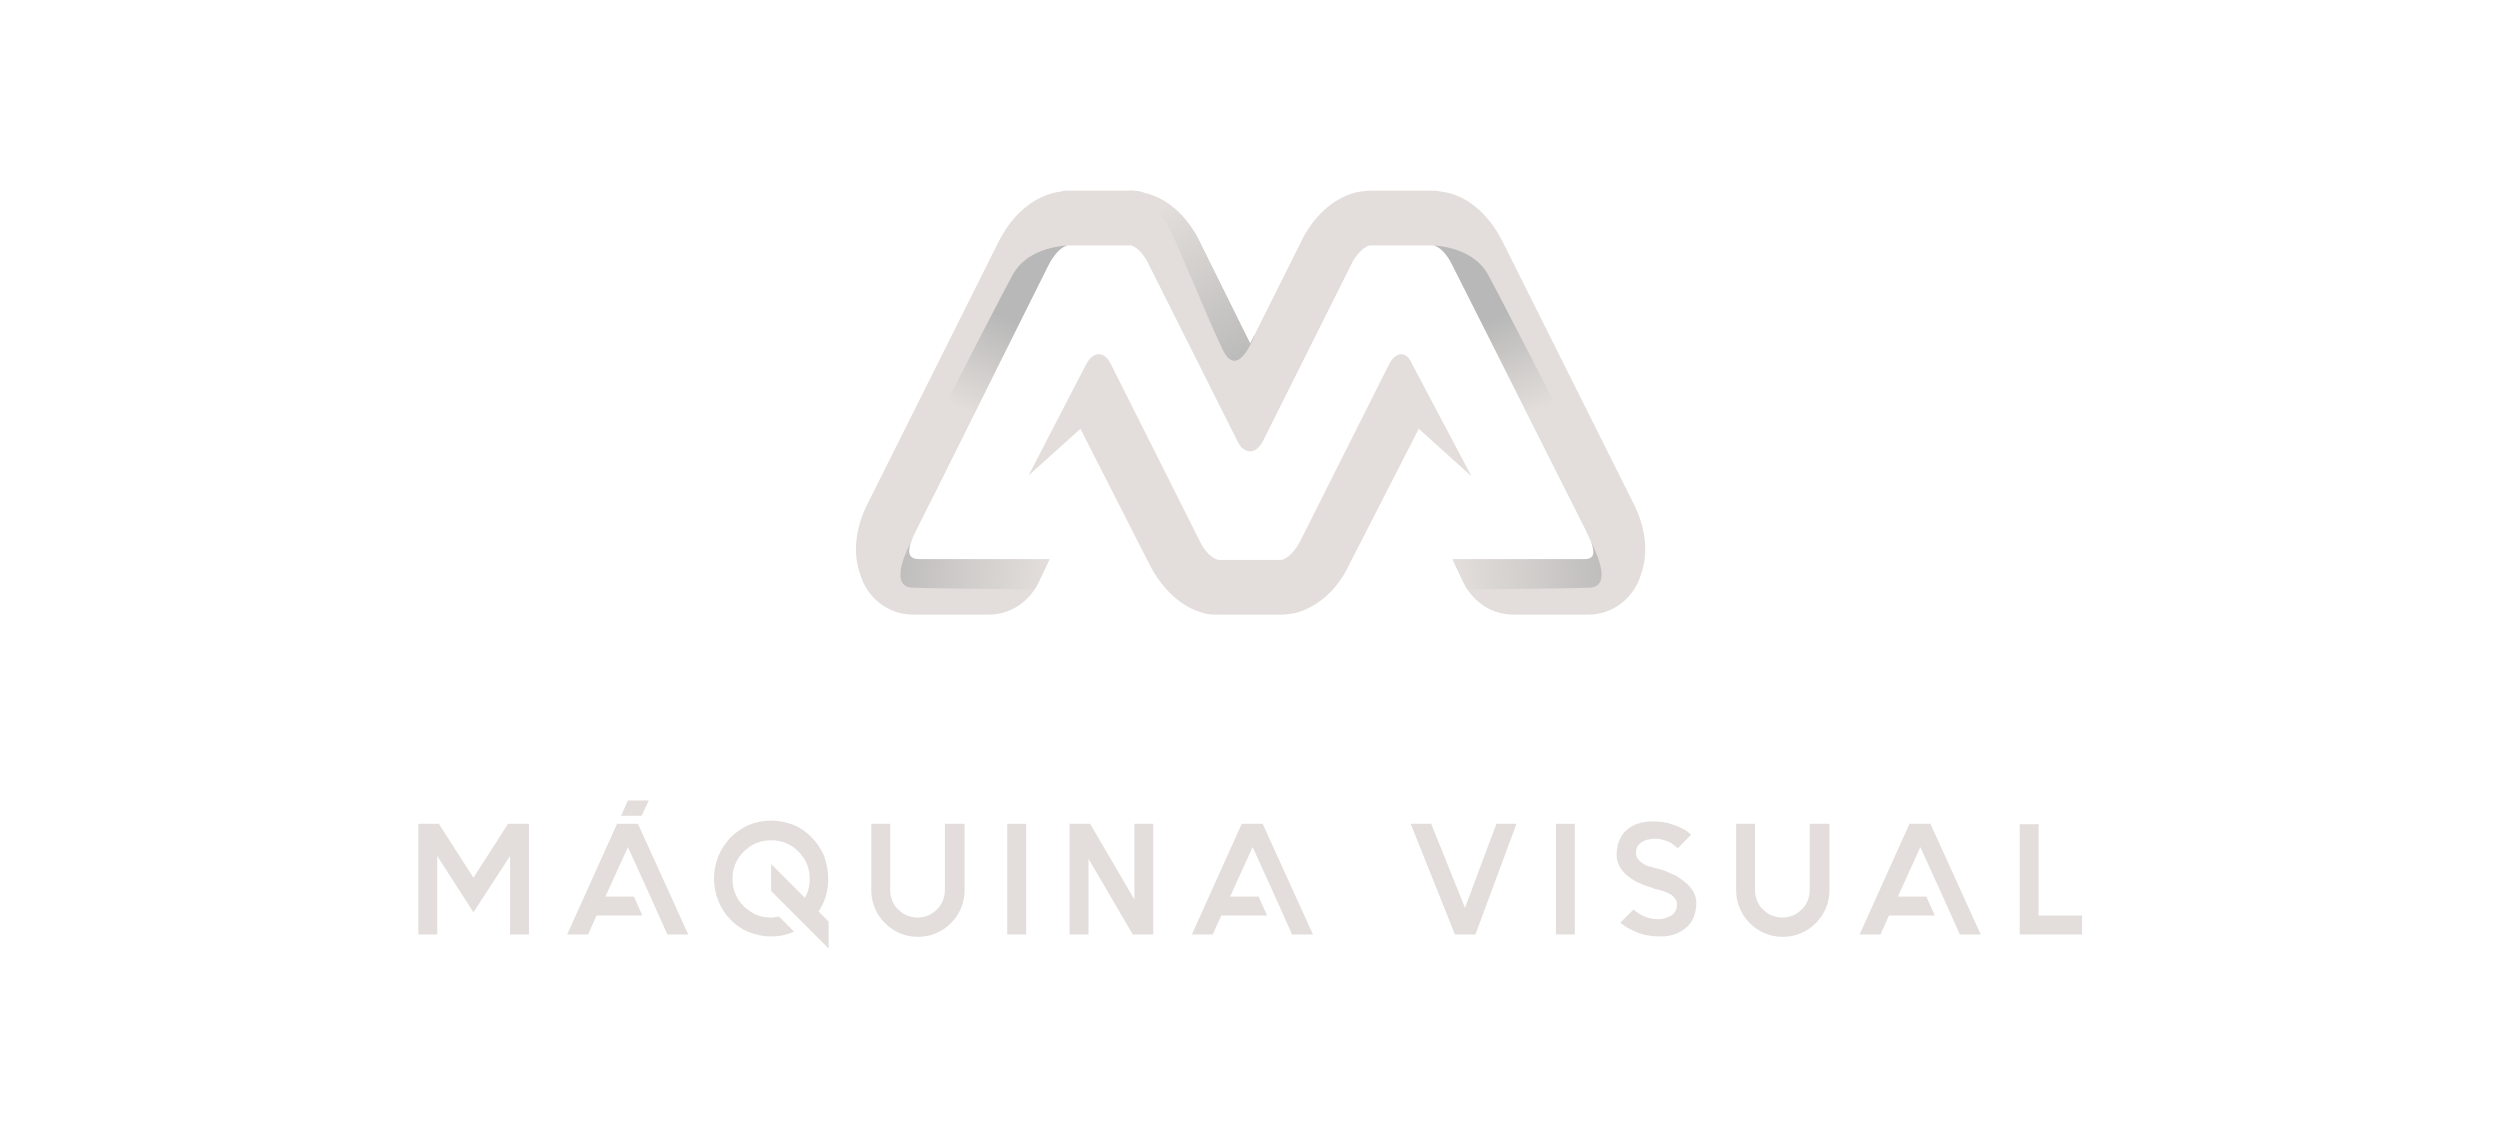
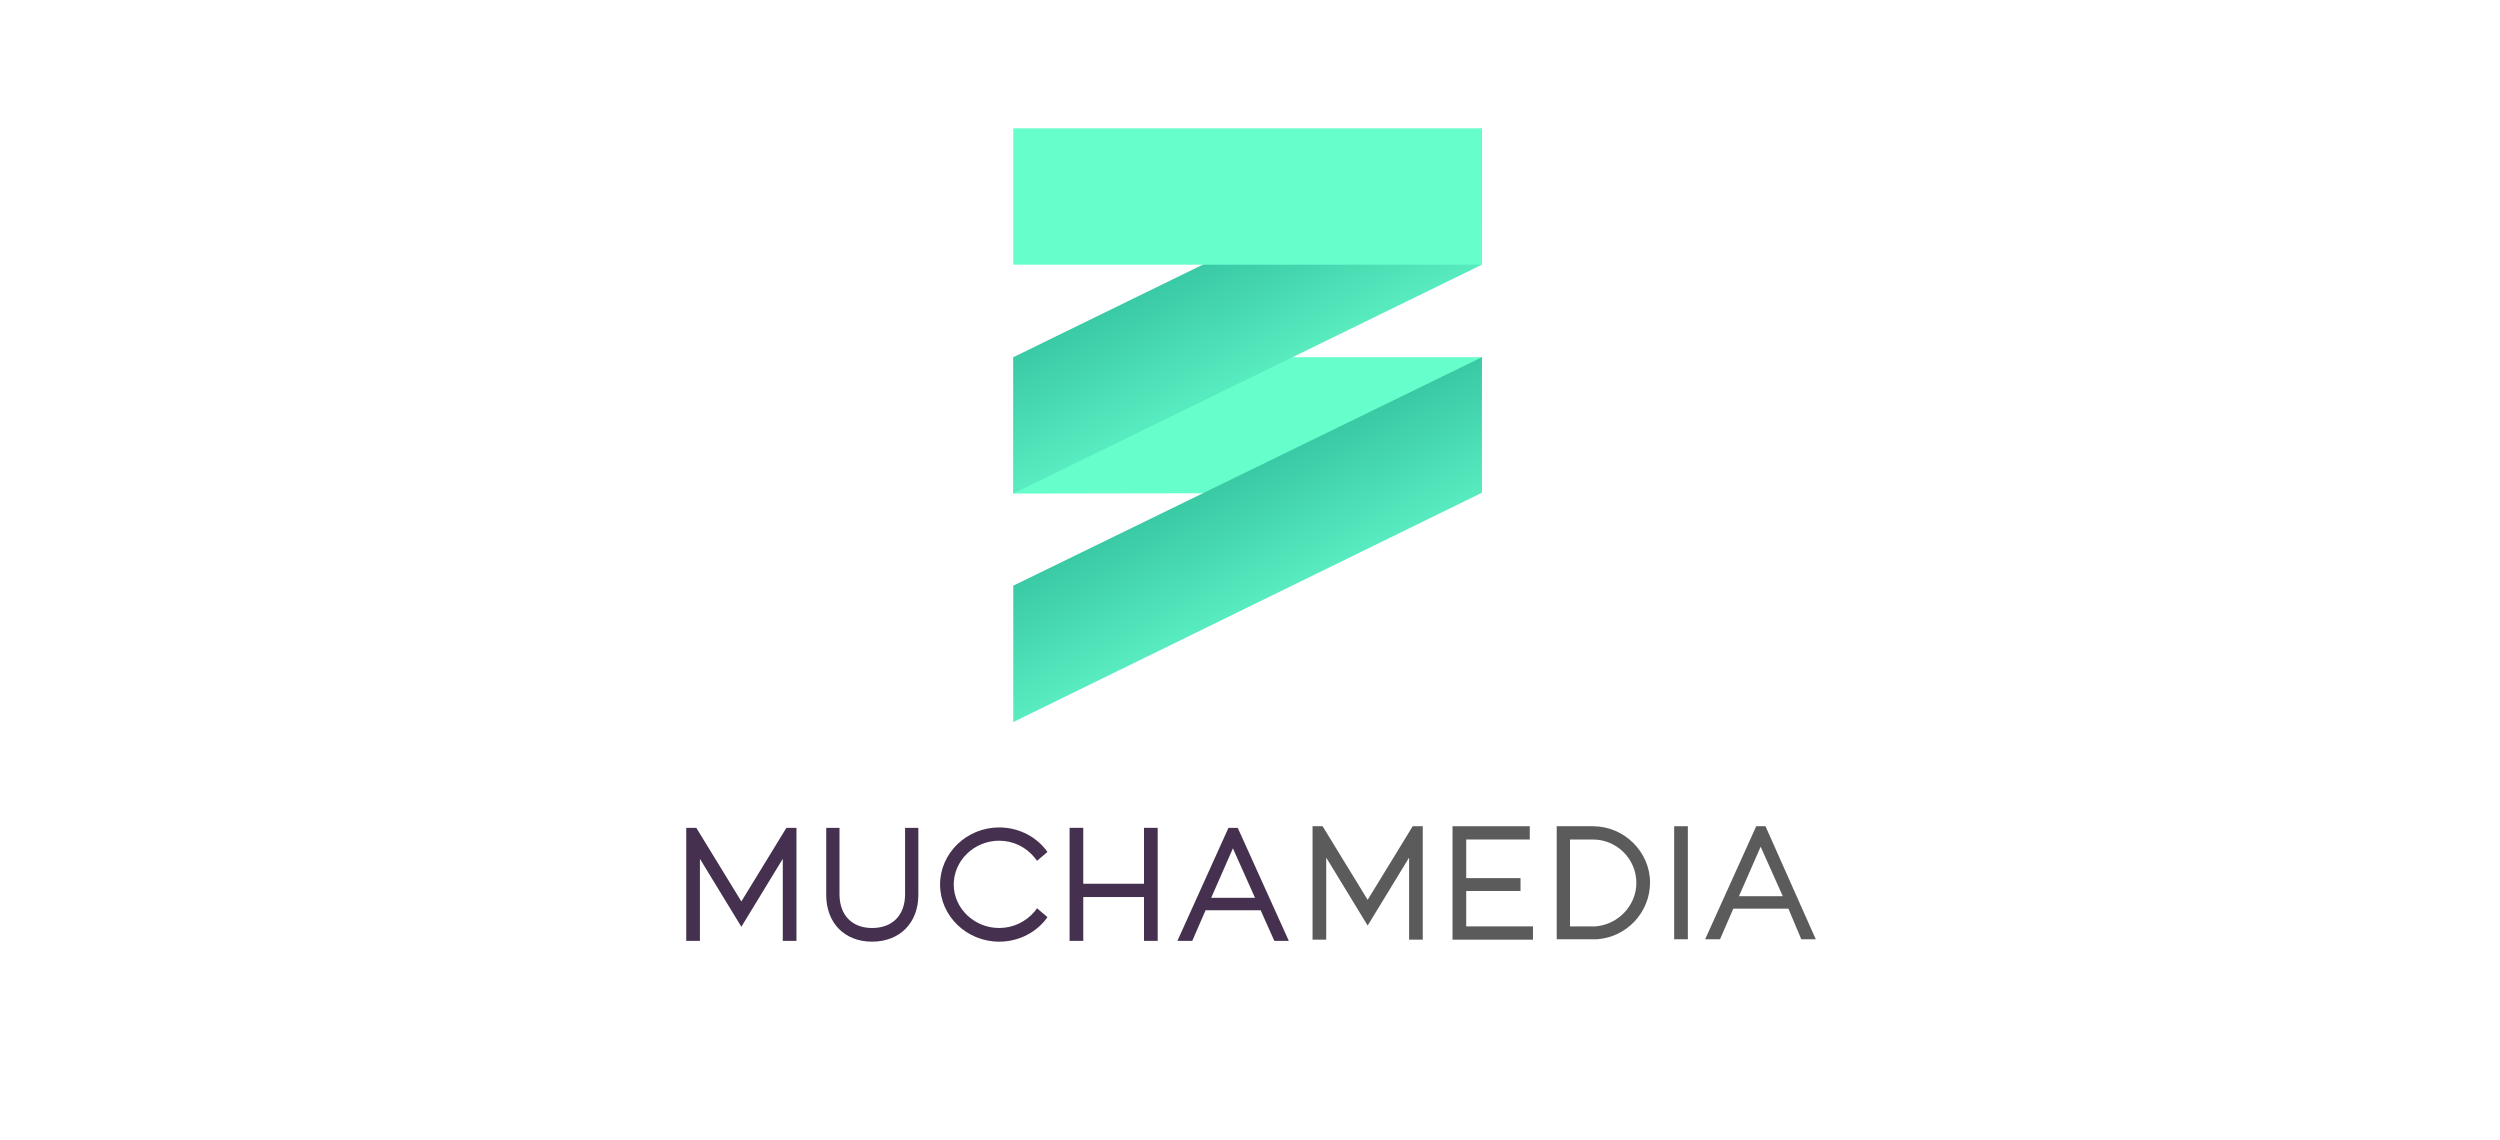
<svg xmlns="http://www.w3.org/2000/svg" version="1.1" id="Layer_1" x="0px" y="0px" viewBox="0 0 621.5 283.2" style="enable-background:new 0 0 621.5 283.2;" xml:space="preserve">
  <style type="text/css">
- 	.st0{fill:#E3DEDB;}
- 	.st1{fill:url(#SVGID_1_);}
- 	.st2{fill:url(#SVGID_2_);}
- 	.st3{fill:url(#SVGID_3_);}
- 	.st4{fill:url(#SVGID_4_);}
- 	.st5{fill:url(#SVGID_5_);}
- 	.st6{fill:url(#SVGID_6_);}
- 	.st7{fill:url(#SVGID_7_);}
+ 	.st0{fill:#45314F;}
+ 	.st1{fill:#5B5B5B;}
+ 	.st2{fill:#66FFCC;}
+ 	.st3{fill:url(#SVGID_1_);}
+ 	.st4{fill:url(#SVGID_2_);}
</style>
  <g>
-     <path class="st0" d="M406.2,125.4l-32.8-65.6c-3.6-7-9.2-11.6-15.4-12.2c-0.8-0.2-1.4-0.2-2-0.2h-15.2c-1.2,0-2.4,0.2-3.6,0.4   c-4.8,1.2-9.2,4.6-12.4,9.8c-0.2,0.4-0.4,0.6-0.6,1l-13.4,26.8l-13.2-26.6c-0.2-0.4-0.4-0.6-0.6-1c-3.2-5.2-7.4-8.6-12.4-9.8   c-1-0.4-2.2-0.6-3.6-0.6h-15.4c-0.6,0-1.2,0-1.8,0.2c-6.2,0.8-11.8,5.2-15.4,12.2l-32.8,65.6c-3,6-3.6,12.2-1.8,17.2   c1.6,5.8,6.8,10.2,13.2,10.2h18.8c5.2,0,9.8-3,12.2-7.6l2.9-6.1c-6.6,0-32.7,0-32.7,0l0,0c-3.8,0.2-1.8-4.7-0.2-7.7L260.6,66   c1.4-2.8,3.6-5,5-5H281c1.4,0.2,3,1.8,4.2,4l22.4,44.6c0.8,1.8,2,2.6,3.2,2.6s2.2-0.8,3.2-2.6l22.4-44.8c1.4-2.2,3-3.6,4.2-3.8l0,0   H356l0,0c1.6,0,3.6,2,5,4.8l33,65.6c1.4,3,4.1,7.7-0.1,7.7c0,0-28.8,0-32.8,0l2.9,6.1c2.4,4.6,7,7.6,12.2,7.6h18.6   c6.4,0,11.6-4.4,13.2-10.2C409.8,137.6,409.2,131.4,406.2,125.4z" />
    <g>
      <g>
-         <linearGradient id="SVGID_1_" gradientUnits="userSpaceOnUse" x1="361.42" y1="210.825" x2="382.42" y2="162.575" gradientTransform="matrix(1 0 0 -1 0 286)">
-           <stop offset="0.143" style="stop-color:#B8B8B8" />
-           <stop offset="0.63" style="stop-color:#E3DEDB" />
-         </linearGradient>
-         <path class="st1" d="M355,61h0.5C355.2,61,355,61,355,61z" />
-         <linearGradient id="SVGID_2_" gradientUnits="userSpaceOnUse" x1="361.882" y1="211.026" x2="382.882" y2="162.776" gradientTransform="matrix(1 0 0 -1 0 286)">
-           <stop offset="0.143" style="stop-color:#B8B8B8" />
-           <stop offset="0.63" style="stop-color:#E3DEDB" />
-         </linearGradient>
-         <path class="st2" d="M355.5,61c0.2,0,0.4,0,0.6,0c0,0-0.1,0-0.2,0H355.5z" />
-         <linearGradient id="SVGID_3_" gradientUnits="userSpaceOnUse" x1="367.841" y1="213.619" x2="388.841" y2="165.369" gradientTransform="matrix(1 0 0 -1 0 286)">
-           <stop offset="0.143" style="stop-color:#B8B8B8" />
-           <stop offset="0.63" style="stop-color:#E3DEDB" />
-         </linearGradient>
-         <path class="st3" d="M389.4,119.4c-1.5-5.4-0.8-7-0.5-8.2c0.7-2.2-0.1-6.3-1.1-8.3c-4.5-9-16.5-32.2-17.8-34.5     c-3.4-6.3-11-7.2-13.8-7.4c1.6,0.1,3.5,2.1,4.8,4.8l29.7,58.8c0-0.4,0.1-0.7,0.1-1.1C390.2,122.1,389.7,120.7,389.4,119.4z" />
+         <polygon class="st0" points="184.3,224.1 173.1,205.8 170.6,205.8 170.6,233.9 174,233.9 174,213.5 184.3,230.4 194.6,213.5      194.6,233.9 198,233.9 198,205.8 195.5,205.8    " />
+         <path class="st0" d="M225,222.3c0,5.2-3.1,8.4-8.2,8.4c-5,0-8.1-3.2-8.1-8.4v-16.5h-3.3v16.7c0,7,4.6,11.6,11.4,11.6     c6.9,0,11.5-4.7,11.5-11.6v-16.7H225V222.3z" />
+         <path class="st0" d="M248.4,209c3.4,0,6.6,1.5,8.8,4.2l0.6,0.8l2.6-2.2l-0.6-0.8c-2.8-3.4-7-5.3-11.4-5.3     c-8.1,0-14.7,6.4-14.7,14.2c0,7.8,6.6,14.2,14.7,14.2c4.4,0,8.6-1.9,11.4-5.3l0.6-0.8l-2.6-2.2l-0.6,0.8     c-2.2,2.6-5.4,4.1-8.8,4.1c-6.2,0-11.3-4.9-11.3-10.8C237.1,213.9,242.2,209,248.4,209z" />
+         <polygon class="st0" points="284.4,219.7 269.3,219.7 269.3,205.8 265.9,205.8 265.9,233.9 269.3,233.9 269.3,223 284.4,223      284.4,233.9 287.8,233.9 287.8,205.8 284.4,205.8    " />
+         <path class="st0" d="M307.7,205.8h-2.3l-12.7,28.1h3.7l3.3-7.6h13.7l3.4,7.6h3.6L307.7,205.8z M301.1,223.2l5.4-12.3l5.5,12.3     H301.1z" />
+       </g>
+       <g>
+         <polygon class="st1" points="340,223.7 328.8,205.4 326.3,205.4 326.3,233.6 329.7,233.6 329.7,213.2 340,230.1 350.3,213.2      350.3,233.6 353.7,233.6 353.7,205.4 351.2,205.4    " />
+         <polygon class="st1" points="364.5,221.5 378,221.5 378,218.3 364.5,218.3 364.5,208.7 380.3,208.7 380.3,205.4 361.1,205.4      361.1,233.6 381.1,233.6 381.1,230.3 364.5,230.3    " />
+         <path class="st1" d="M396,205.4h-9v28.1h1l9,0c7.4-0.5,13.2-6.7,13.2-14.1C410.2,211.8,403.8,205.4,396,205.4z M390.3,230.3     v-21.6h5.7c5.9,0,10.8,4.8,10.8,10.8c0,5.5-4.4,10.3-10.1,10.8H390.3z" />
+         <rect x="416.2" y="205.4" class="st1" width="3.4" height="28.1" />
+         <path class="st1" d="M438.9,205.4h-2.3l-12.7,28.1h3.7l3.3-7.6h13.7l3.2,7.6h3.6L438.9,205.4z M432.3,222.8l5.4-12.3l5.5,12.3     H432.3z" />
      </g>
    </g>
    <g>
-       <linearGradient id="SVGID_4_" gradientUnits="userSpaceOnUse" x1="412.983" y1="-410.612" x2="361.965" y2="-416.104" gradientTransform="matrix(1 0 0 -1 0 -272)">
-         <stop offset="5.284134e-02" style="stop-color:#B3B3B3" />
-         <stop offset="1" style="stop-color:#E3DEDB" />
+       <polygon class="st2" points="368.4,122.5 251.9,122.7 251.9,88.8 368.4,88.8   " />
+       <linearGradient id="SVGID_1_" gradientUnits="userSpaceOnUse" x1="983.971" y1="-531.936" x2="941.645" y2="-620.328" gradientTransform="matrix(1 0 0 1 -641.1312 734.423)">
+         <stop offset="0.476" style="stop-color:#66FBCC" />
+         <stop offset="0.996" style="stop-color:#33C29F" />
      </linearGradient>
-       <path class="st4" d="M395.6,134.9c0.8,2.2,1,4.1-1.7,4.1c0,0-28.8,0-32.8,0l2.9,6.1c0.3,0.5,0.5,0.9,0.8,1.4    c6.6,0,25-0.2,30.4-0.4C401.6,145.8,395.6,134.9,395.6,134.9z" />
+       <polygon class="st3" points="368.4,122.5 251.9,179.5 251.9,145.6 368.4,88.8   " />
+       <linearGradient id="SVGID_2_" gradientUnits="userSpaceOnUse" x1="983.971" y1="-588.785" x2="941.645" y2="-677.178" gradientTransform="matrix(1 0 0 1 -641.1312 734.423)">
+         <stop offset="0.476" style="stop-color:#66FBCC" />
+         <stop offset="0.996" style="stop-color:#33C29F" />
+       </linearGradient>
+       <polygon class="st4" points="368.4,65.8 251.9,122.7 251.9,88.8 368.4,31.9   " />
+       <rect x="251.9" y="31.9" class="st2" width="116.5" height="33.9" />
    </g>
-     <g>
-       <g>
-         <linearGradient id="SVGID_5_" gradientUnits="userSpaceOnUse" x1="-426.588" y1="213.605" x2="-405.599" y2="165.381" gradientTransform="matrix(-1 0 0 -1 -172.6853 286)">
-           <stop offset="0.143" style="stop-color:#B8B8B8" />
-           <stop offset="0.626" style="stop-color:#E3DEDB" />
-         </linearGradient>
-         <path class="st5" d="M232.3,119.4c1.5-5.4,0.8-7,0.5-8.2c-0.7-2.2,0.1-6.3,1.1-8.3c4.5-9,16.5-32.2,17.8-34.5     c3.4-6.3,11-7.2,13.9-7.4c-1.6,0.1-3.5,2.1-4.9,4.8l-29.4,58.9c0-0.4-0.3-0.8-0.3-1.2C231.5,122.1,232,120.7,232.3,119.4z" />
-       </g>
-     </g>
-     <g>
-       <linearGradient id="SVGID_6_" gradientUnits="userSpaceOnUse" x1="-381.675" y1="-410.609" x2="-432.693" y2="-416.101" gradientTransform="matrix(-1 0 0 -1 -172.6853 -272)">
-         <stop offset="4.669190e-02" style="stop-color:#B3B3B3" />
-         <stop offset="1" style="stop-color:#E3DEDB" />
-       </linearGradient>
-       <path class="st6" d="M226.4,134.9c-0.8,2.2-0.6,4.1,2.1,4.1c0,0,28.4,0,32.4,0l-2.9,6.1c-0.3,0.5-0.5,0.9-0.8,1.4    c-6.6,0-25-0.2-30.4-0.4C220.4,145.8,226.4,134.9,226.4,134.9z" />
-     </g>
-     <g>
-       <linearGradient id="SVGID_7_" gradientUnits="userSpaceOnUse" x1="313.59" y1="192.898" x2="287.59" y2="233.898" gradientTransform="matrix(1 0 0 -1 0 286)">
-         <stop offset="4.669190e-02" style="stop-color:#B8B8B8" />
-         <stop offset="0.996" style="stop-color:#E3DEDB" />
-       </linearGradient>
-       <path class="st7" d="M290.7,56.8c2.4,4.6,9.5,22.4,13.3,30.2s8-3.8,8-4l-1.2,2.4l-13.2-26.6c-0.2-0.4-0.4-0.6-0.6-1    c-3.2-5.2-7.4-8.6-12.4-9.8c-1-0.4-2.2-0.6-3.6-0.6h-0.2l0,0C280.8,47.4,288.3,52.1,290.7,56.8z" />
-     </g>
-     <path class="st0" d="M365.8,118.4l-14.7-27.8c-1.4-3.4-4-3.4-5.8,0l-22,43.8c-1.4,2.8-3.4,4.6-4.8,4.8H303   c-1.6-0.2-3.6-2.2-4.8-4.8l-22-43.8c-1.6-3.4-4.4-3.4-6.2,0l-14.3,27.6l12.9-11.6l17.2,33.8c3.2,6.2,8,10.6,13.4,12   c1.2,0.4,2.4,0.4,3.6,0.4h15.6c1.2,0,2.4-0.2,3.6-0.4c5.4-1.4,10.4-5.6,13.4-12l17.3-33.8L365.8,118.4z" />
  </g>
-   <g>
-     <path class="st0" d="M131.5,204.8v27.5h-4.7v-19.5l-9.1,14l-9-14v19.5H104v-27.5h5.1l8.6,13.4l8.6-13.4H131.5z" />
-     <path class="st0" d="M171.1,232.3h-5.2l-2.1-4.7l-2.1-4.7l-5.6-12.3l-5.6,12.3h7.1l2.1,4.7h-11.4l-2.1,4.7H141l12.4-27.5h5.2   L171.1,232.3z" />
-     <path class="st0" d="M205.9,218.5c0,1.5-0.2,3-0.6,4.3s-1,2.6-1.8,3.8l2.5,2.5v6.7l-14.3-14.3v-6.7l8.4,8.4c0.8-1.4,1.2-3,1.2-4.7   c0-1.3-0.2-2.5-0.7-3.7s-1.2-2.2-2.1-3.1c-0.9-0.9-1.9-1.6-3.1-2.1s-2.4-0.7-3.7-0.7s-2.5,0.2-3.7,0.7s-2.2,1.2-3.1,2.1   c-0.9,0.9-1.6,1.9-2.1,3.1s-0.7,2.4-0.7,3.7s0.2,2.5,0.7,3.7s1.2,2.2,2.1,3.1c0.9,0.9,2,1.6,3.1,2.1s2.4,0.7,3.7,0.7   c0.3,0,0.7,0,1-0.1s0.6-0.1,1-0.1l3.7,3.7c-0.9,0.4-1.8,0.7-2.7,0.9c-1,0.2-1.9,0.3-3,0.3c-2,0-3.8-0.4-5.6-1.1   c-1.7-0.7-3.3-1.8-4.5-3.1c-1.3-1.3-2.3-2.8-3-4.6c-0.7-1.7-1.1-3.6-1.1-5.6s0.4-3.8,1.1-5.6c0.7-1.7,1.8-3.3,3-4.6   c1.3-1.3,2.8-2.3,4.5-3.1c1.7-0.7,3.6-1.1,5.6-1.1s3.8,0.4,5.6,1.1s3.2,1.8,4.5,3.1s2.3,2.8,3.1,4.6   C205.5,214.7,205.9,216.5,205.9,218.5z" />
-     <path class="st0" d="M239.8,204.8v16.5c0,1.6-0.3,3.1-0.9,4.5c-0.6,1.4-1.4,2.6-2.5,3.7s-2.3,1.9-3.7,2.5s-2.9,0.9-4.5,0.9   s-3.1-0.3-4.5-0.9c-1.4-0.6-2.6-1.4-3.7-2.5s-1.9-2.3-2.5-3.7s-0.9-2.9-0.9-4.5v-16.5h4.7v16.5c0,0.9,0.2,1.8,0.5,2.6   s0.8,1.6,1.5,2.2c0.7,0.7,1.4,1.2,2.2,1.5s1.7,0.5,2.6,0.5c1.9,0,3.5-0.7,4.8-2c0.7-0.7,1.2-1.4,1.5-2.2s0.5-1.7,0.5-2.6v-16.5   H239.8z" />
-     <path class="st0" d="M255.1,232.3h-4.7v-27.5h4.7V232.3z" />
-     <path class="st0" d="M286.7,204.8v27.5h-5.1l-11-18.8v18.8h-4.7v-27.5h5.1l11,18.8v-18.8H286.7z" />
-     <path class="st0" d="M326.4,232.3h-5.2l-2.1-4.7l-2.1-4.7l-5.6-12.3l-5.6,12.3h7.1l2.1,4.7h-11.4l-2.1,4.7h-5.2l12.4-27.5h5.2   L326.4,232.3z" />
-     <path class="st0" d="M361.7,232.3l-11-27.5h5.1l8.4,20.9l7.8-20.9h5l-10.2,27.5H361.7z" />
-     <path class="st0" d="M391.5,232.3h-4.7v-27.5h4.7V232.3z" />
-     <path class="st0" d="M421.7,224.4c0,1.3-0.2,2.4-0.6,3.5c-0.4,1-1,1.9-1.8,2.6c-0.8,0.7-1.7,1.3-2.8,1.7c-1.1,0.4-2.3,0.6-3.7,0.6   c-2.2,0-4.1-0.3-5.8-1c-1.7-0.7-3.1-1.5-4.2-2.4l3.3-3.3c0.9,0.8,1.8,1.4,2.9,1.8c0.7,0.3,1.3,0.4,1.8,0.5c0.6,0.1,1,0.1,1.4,0.1   c0.7,0,1.3-0.1,1.9-0.3s1.1-0.4,1.5-0.7c0.9-0.7,1.3-1.5,1.3-2.6c0-0.7-0.2-1.2-0.7-1.8c-0.4-0.4-0.8-0.8-1.4-1   c-0.5-0.3-1-0.5-1.5-0.6c-0.5-0.2-1-0.3-1.4-0.4c-0.1-0.1-0.2-0.1-0.4-0.1c-0.1,0-0.2,0-0.3-0.1c-0.1,0-0.1,0-0.2-0.1   c-0.5-0.2-1.3-0.4-2.4-0.8c-1-0.4-2.1-0.9-3.1-1.6c-2.4-1.6-3.6-3.6-3.6-5.9c0-1.5,0.3-2.8,0.8-3.9s1.2-1.9,2.1-2.6   s1.8-1.1,2.9-1.4s2.1-0.4,3.1-0.4c1.9,0,3.5,0.2,4.8,0.7c1.3,0.4,2.3,0.9,3.1,1.3c0.4,0.2,0.7,0.5,1,0.7s0.5,0.4,0.7,0.6l-3.3,3.4   c-0.7-0.7-1.4-1.2-2.2-1.6c-1.1-0.5-2.3-0.8-3.5-0.8c-0.5,0-1,0.1-1.6,0.2s-1,0.3-1.4,0.5c-1.2,0.7-1.7,1.6-1.7,2.8   c0,0.7,0.2,1.3,0.7,1.8c0.3,0.4,0.8,0.7,1.4,1.1c0.5,0.3,1,0.5,1.6,0.6c0.6,0.2,1.1,0.3,1.5,0.4l0.5,0.1c0.1,0.1,0.4,0.1,0.7,0.2   c0.4,0.1,0.8,0.3,1.3,0.5s1,0.5,1.6,0.7s1.2,0.6,1.7,1C420.4,220.2,421.7,222.2,421.7,224.4z" />
-     <path class="st0" d="M454.8,204.8v16.5c0,1.6-0.3,3.1-0.9,4.5s-1.4,2.6-2.5,3.7s-2.3,1.9-3.7,2.5c-1.4,0.6-2.9,0.9-4.5,0.9   s-3.1-0.3-4.5-0.9c-1.4-0.6-2.6-1.4-3.7-2.5s-1.9-2.3-2.5-3.7s-0.9-2.9-0.9-4.5v-16.5h4.7v16.5c0,0.9,0.2,1.8,0.5,2.6   s0.8,1.6,1.5,2.2c0.7,0.7,1.4,1.2,2.2,1.5c0.8,0.3,1.7,0.5,2.6,0.5c1.9,0,3.5-0.7,4.8-2c0.7-0.7,1.2-1.4,1.5-2.2s0.5-1.7,0.5-2.6   v-16.5H454.8z" />
-     <path class="st0" d="M492.4,232.3h-5.2l-2.1-4.7l-2.1-4.7l-5.6-12.3l-5.6,12.3h7.1l2.1,4.7h-11.4l-2.1,4.7h-5.2l12.4-27.5h5.2   L492.4,232.3z" />
-     <path class="st0" d="M517.6,227.6v4.7h-10.8h-4.7v-4.7v-22.7h4.7v22.7H517.6z" />
-   </g>
-   <polygon class="st0" points="159.5,202.8 161.3,199 156.1,199 154.4,202.8 " />
</svg>
